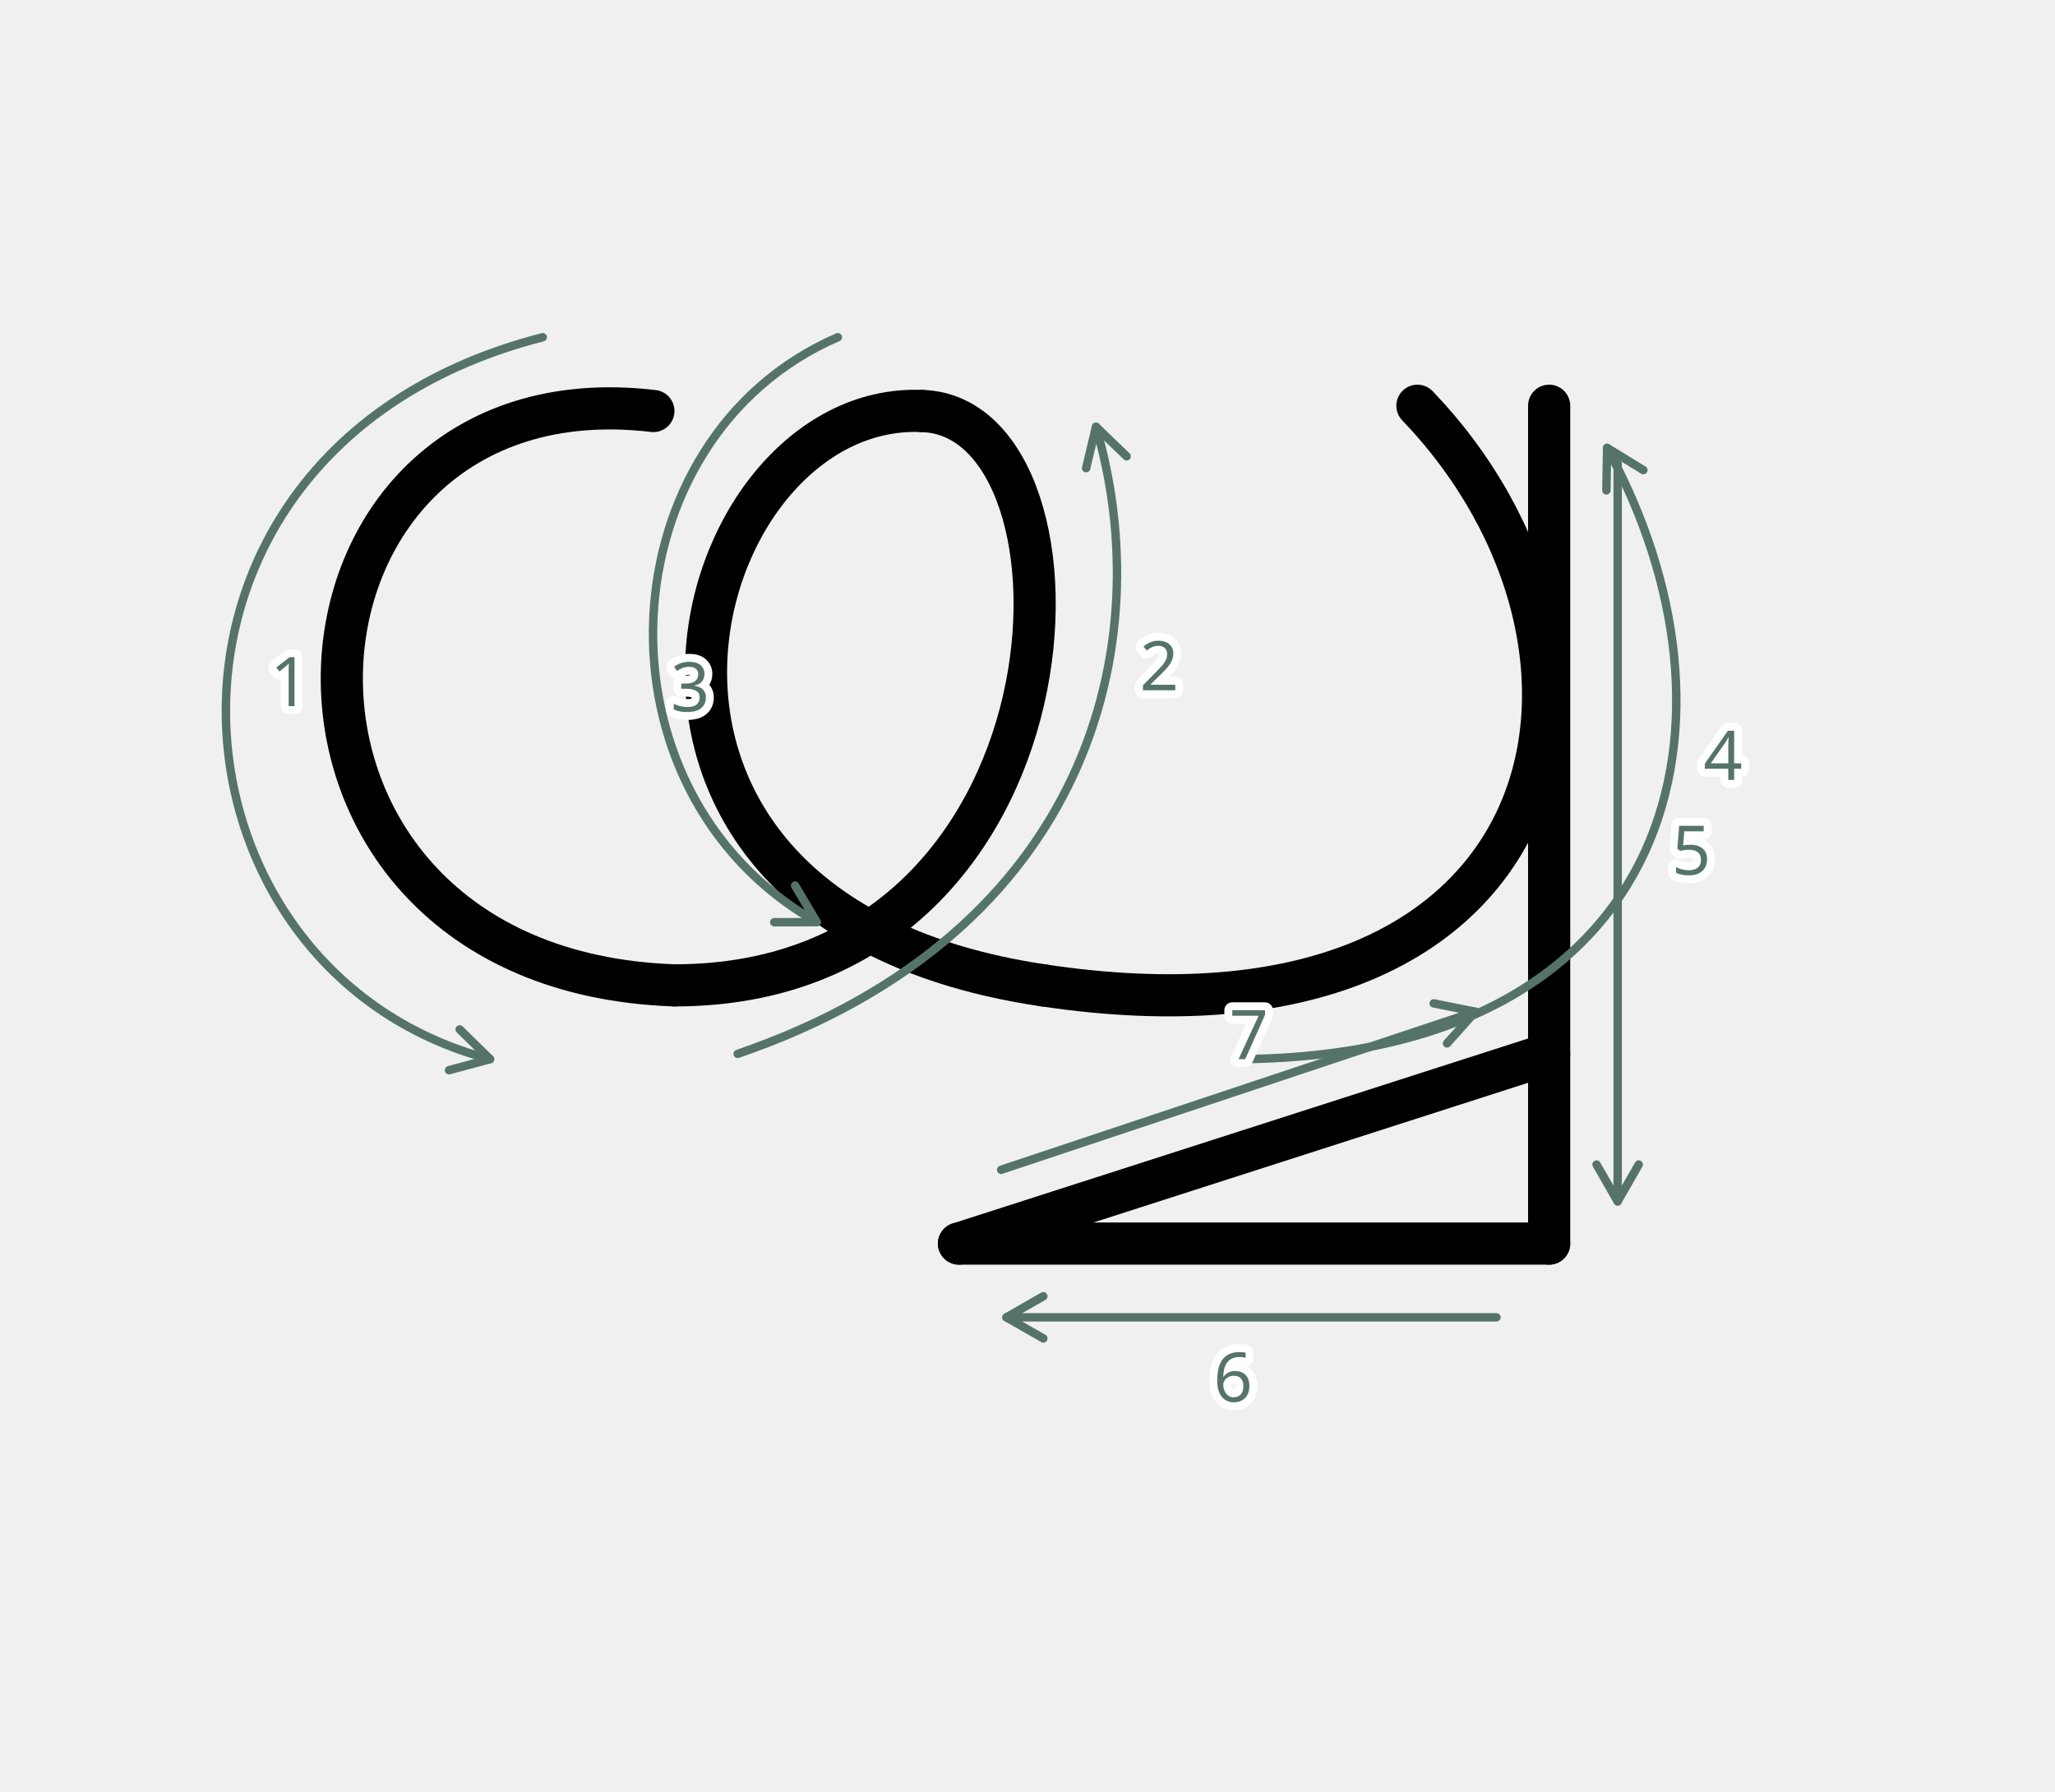
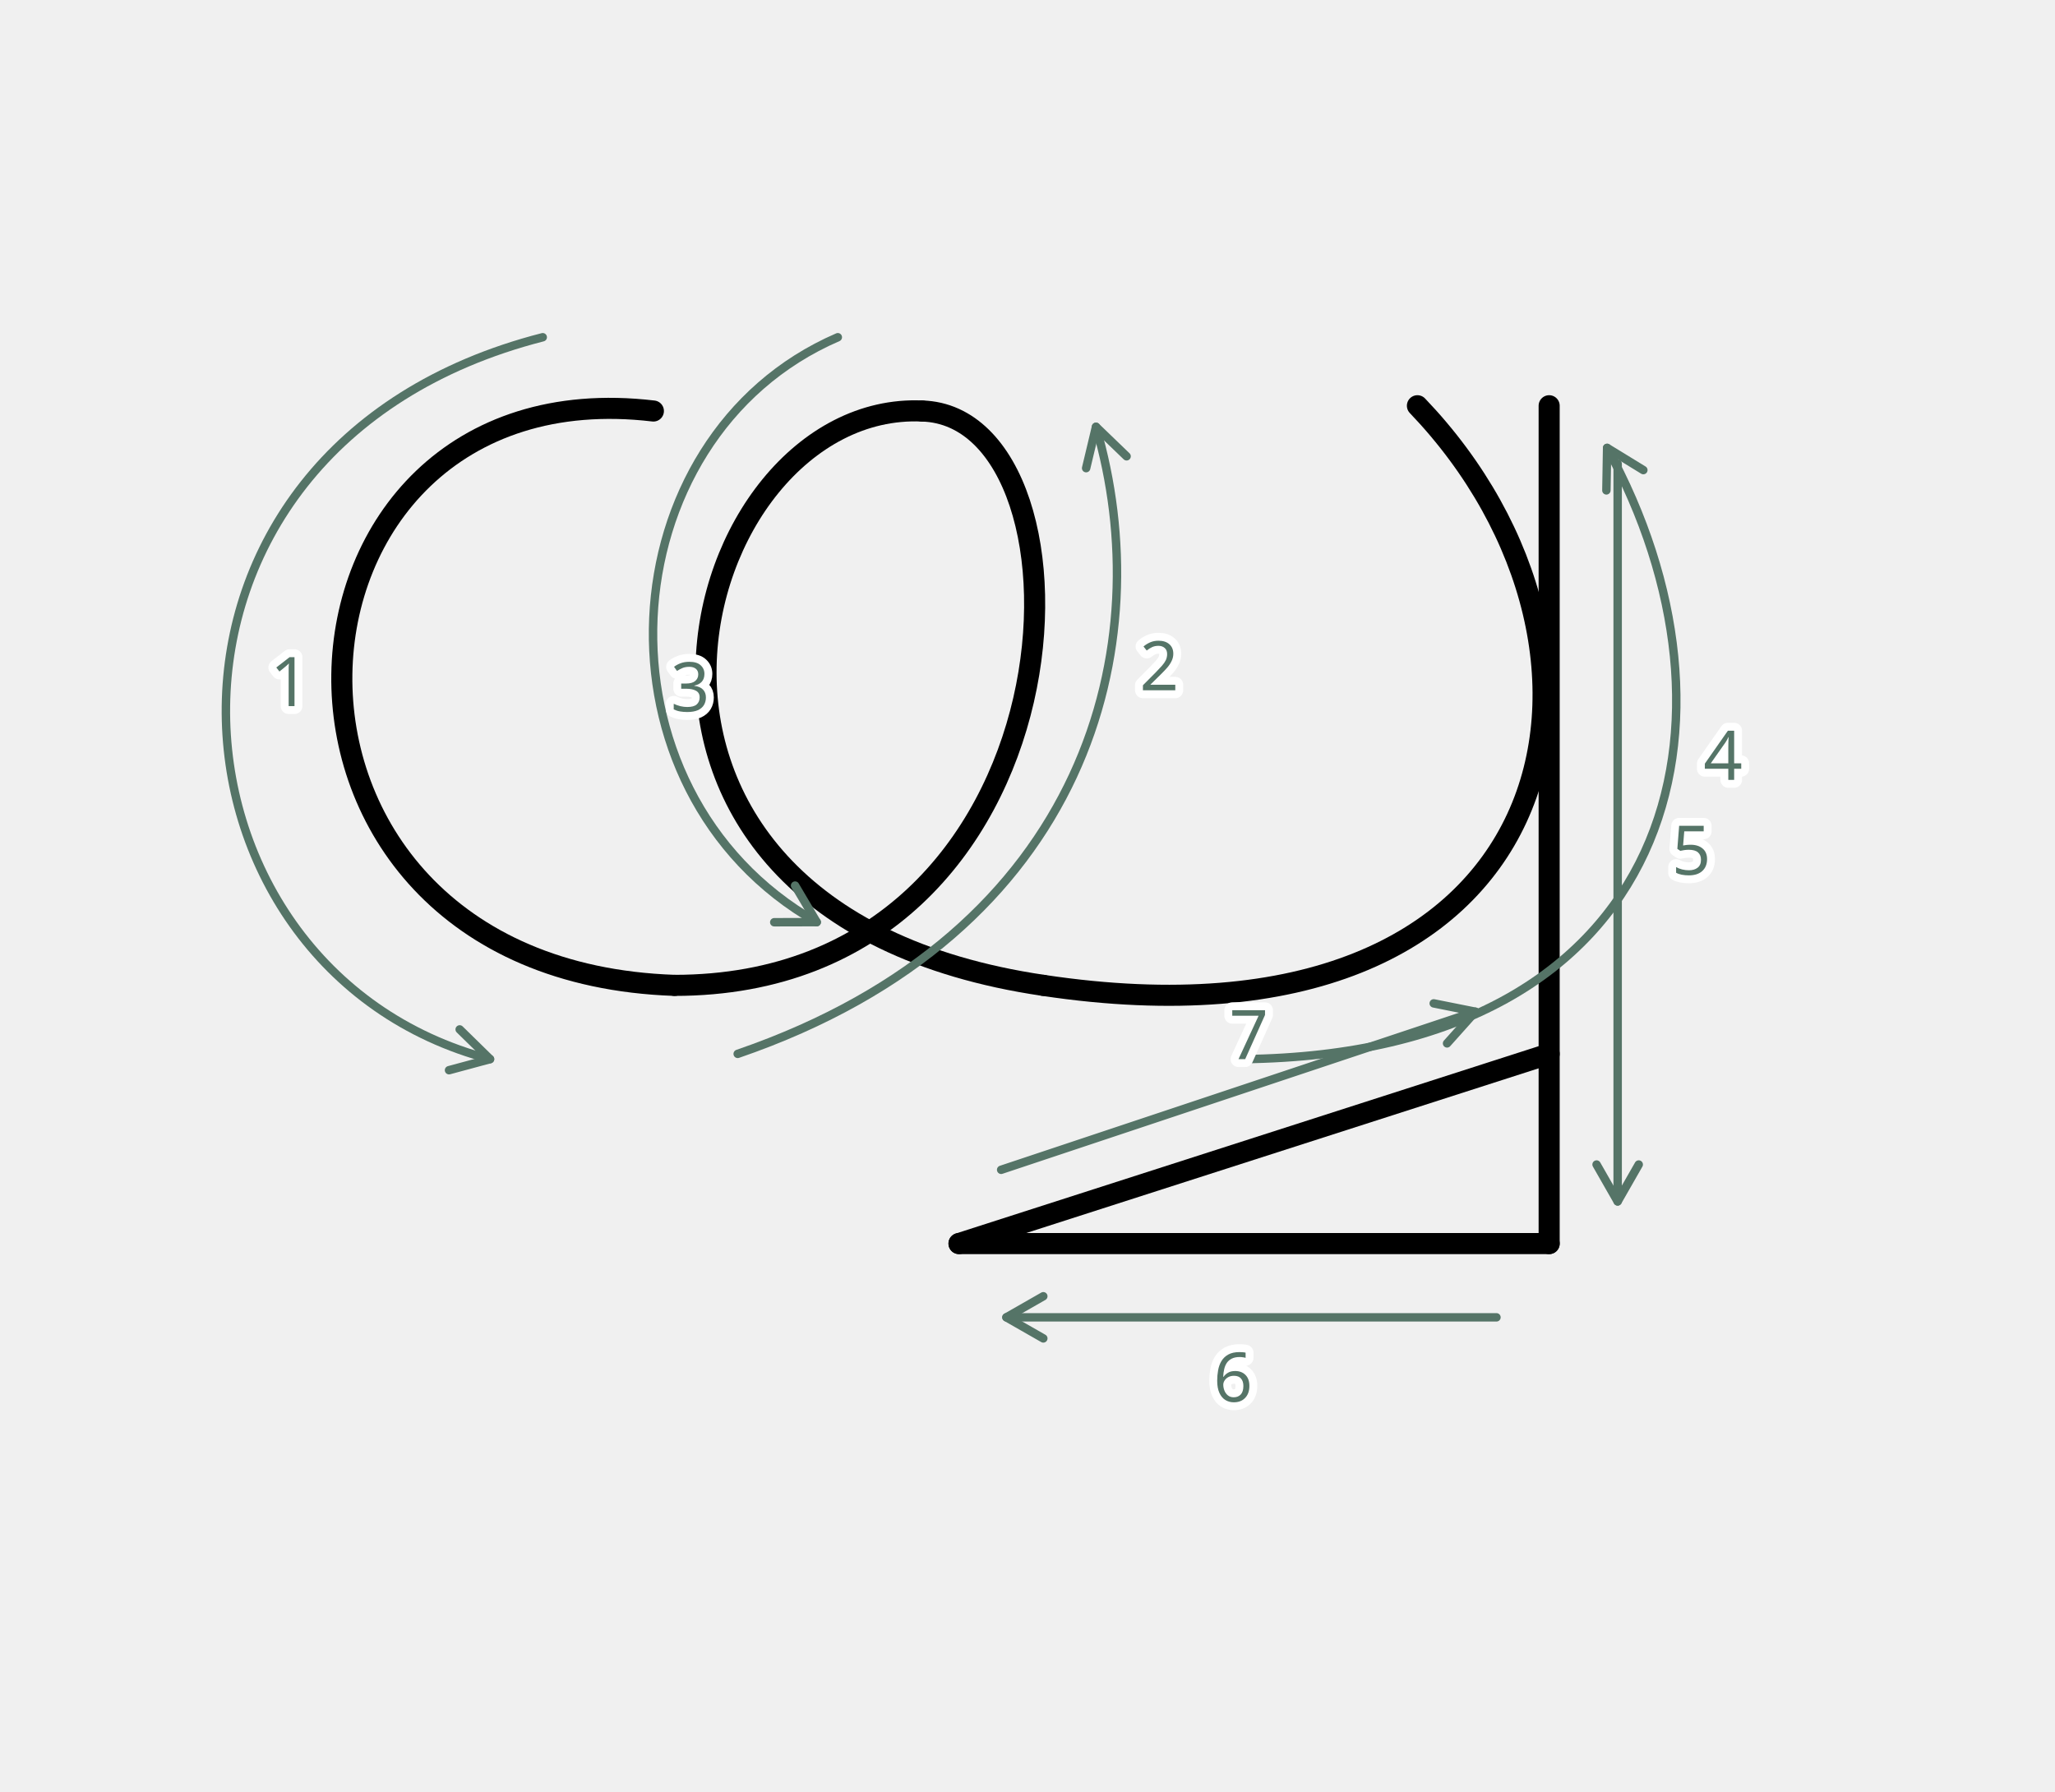
<svg xmlns="http://www.w3.org/2000/svg" viewBox="-55 -55 390 340" role="img" aria-labelledby="double-ya-title double-ya-description" data-source-page="45">
  <g data-symbol="double-ya">
-     <g class="writing-ink" fill="none" stroke="currentColor" stroke-width="8" stroke-linecap="round" stroke-linejoin="round" style="stroke-width:var(--writing-stroke-width,8)">
+     <g class="writing-ink" fill="none" stroke="currentColor" stroke-width="4" stroke-linecap="round" stroke-linejoin="round" style="stroke-width:var(--writing-stroke-width,4)">
      <path d="M69 23 C-7 14 -14 129 73 132" data-part="left bowl" data-movement="1" />
      <path d="M73 132 C152 132 155 24 120 23" data-part="middle loop up" data-movement="2" />
      <path d="M120 23 C75 21 48 118 143 132" data-part="middle loop down" data-movement="3" />
      <path d="M143 132 C243 147 259 69 214 22" data-part="right bowl" data-movement="4" />
      <path d="M210 22 V181" data-part="right descent" transform="translate(29 0) scale(1)" data-movement="5" />
      <path d="M210 181 H98" data-part="lower baseline" transform="translate(29 0) scale(1)" data-movement="6" />
      <path d="M98 181 L210 145" data-part="diagonal return" transform="translate(29 0) scale(1)" data-movement="7" />
    </g>
    <g class="writing-guides" fill="none" stroke="#557467" stroke-width="1.6" stroke-linecap="round" stroke-linejoin="round" style="stroke:var(--writing-guide-ink,#557467)">
      <defs>
        <marker id="double-ya-arrow" markerUnits="userSpaceOnUse" viewBox="0 0 10 10" refX="8" refY="5" markerWidth="10" markerHeight="10" orient="auto">
          <path d="M1 1 L8 5 L1 9" fill="none" stroke="#557467" stroke-width="1.6" style="stroke:var(--writing-guide-ink,#557467)" />
        </marker>
      </defs>
      <g data-movement="1">
        <path d="M48 9 C-34 30 -27 129 38 146" marker-end="url(#double-ya-arrow)" />
      </g>
      <g data-movement="2">
        <path d="M85 145 C152 122 165 67 153 26" marker-end="url(#double-ya-arrow)" />
      </g>
      <g data-movement="3">
        <path d="M104 9 C60 28 56 95 100 120" marker-end="url(#double-ya-arrow)" />
      </g>
      <g data-movement="4">
        <path d="M181 146 C264 145 278 81 250 30" marker-end="url(#double-ya-arrow)" />
      </g>
      <g transform="translate(29 0) scale(1)" data-movement="5">
        <path d="M223 33 V173" marker-end="url(#double-ya-arrow)" />
      </g>
      <g transform="translate(29 0) scale(1)" data-movement="6">
        <path d="M200 195 H107" marker-end="url(#double-ya-arrow)" />
      </g>
      <g transform="translate(29 0) scale(1)" data-movement="7">
        <path d="M106 167 L196 137" marker-end="url(#double-ya-arrow)" />
      </g>
    </g>
    <g class="writing-labels" font-family="sans-serif" font-size="13" text-anchor="middle" fill="#557467" style="fill:var(--writing-guide-ink,#557467)">
      <g data-movement="1">
        <text x="0" y="79" paint-order="stroke fill" stroke="#fff" stroke-width="3" stroke-linejoin="round" style="stroke:var(--writing-background,#fff)">1</text>
      </g>
      <g data-movement="2">
        <text x="165" y="76" paint-order="stroke fill" stroke="#fff" stroke-width="3" stroke-linejoin="round" style="stroke:var(--writing-background,#fff)">2</text>
      </g>
      <g data-movement="3">
        <text x="76" y="80" paint-order="stroke fill" stroke="#fff" stroke-width="3" stroke-linejoin="round" style="stroke:var(--writing-background,#fff)">3</text>
      </g>
      <g data-movement="4">
        <text x="272" y="93" paint-order="stroke fill" stroke="#fff" stroke-width="3" stroke-linejoin="round" style="stroke:var(--writing-background,#fff)">4</text>
      </g>
      <g transform="translate(29 0) scale(1)" data-movement="5">
        <text x="237" y="111" paint-order="stroke fill" stroke="#fff" stroke-width="3" stroke-linejoin="round" style="stroke:var(--writing-background,#fff)">5</text>
      </g>
      <g transform="translate(29 0) scale(1)" data-movement="6">
        <text x="150" y="211" paint-order="stroke fill" stroke="#fff" stroke-width="3" stroke-linejoin="round" style="stroke:var(--writing-background,#fff)">6</text>
      </g>
      <g transform="translate(29 0) scale(1)" data-movement="7">
        <text x="153" y="146" paint-order="stroke fill" stroke="#fff" stroke-width="3" stroke-linejoin="round" style="stroke:var(--writing-background,#fff)">7</text>
      </g>
    </g>
  </g>
</svg>
